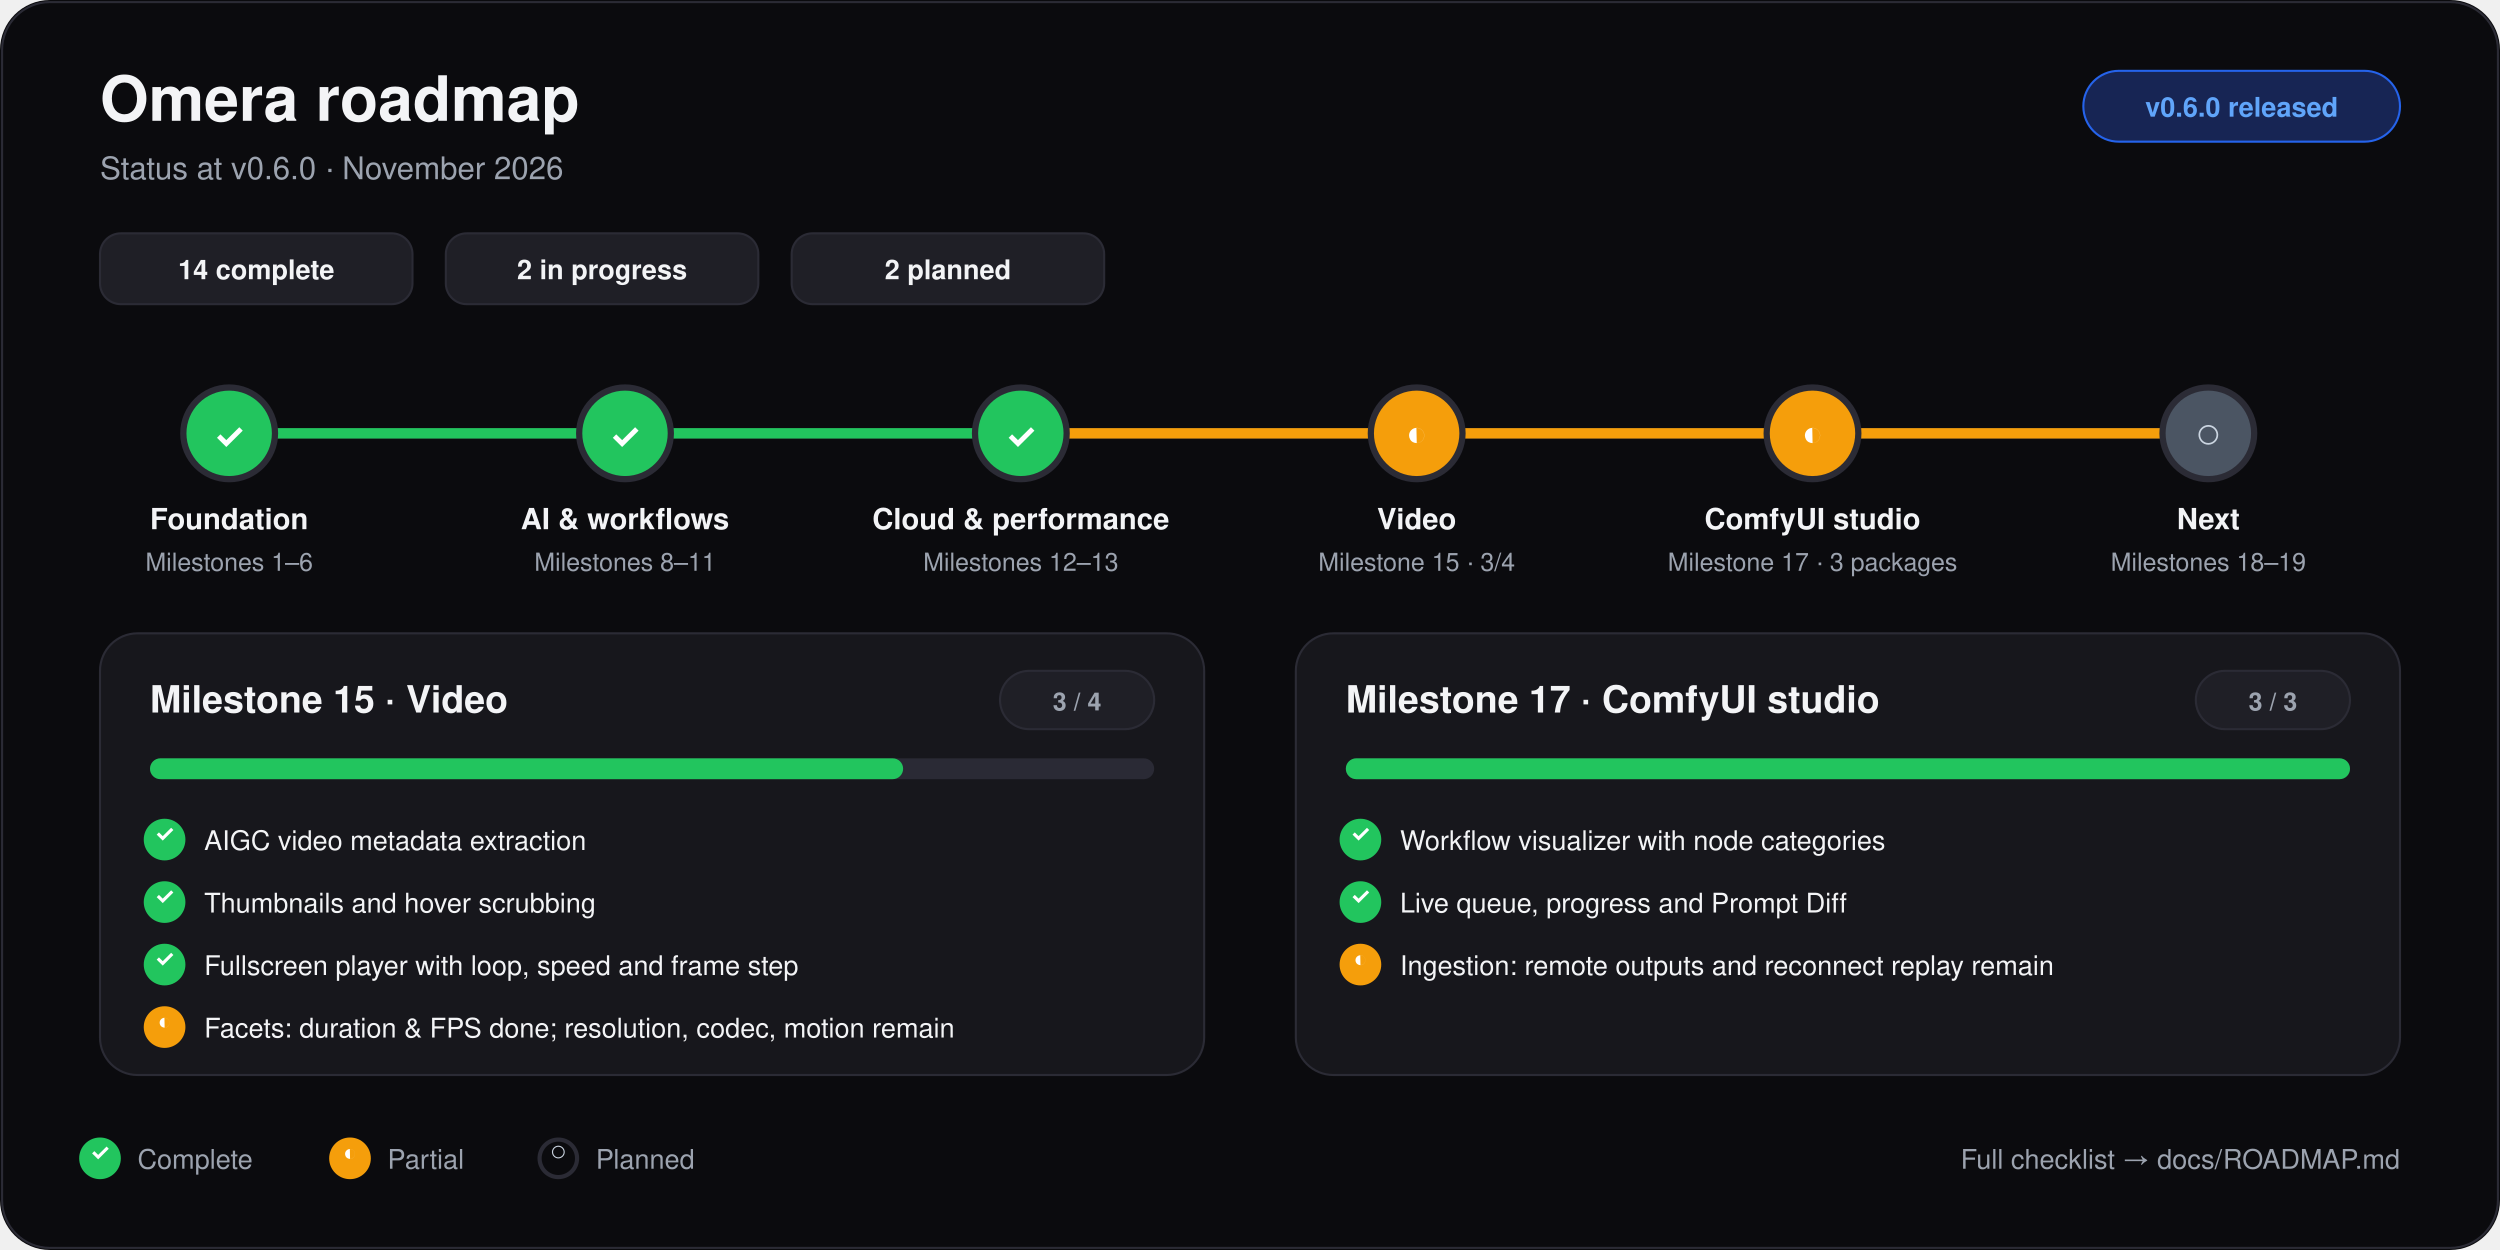
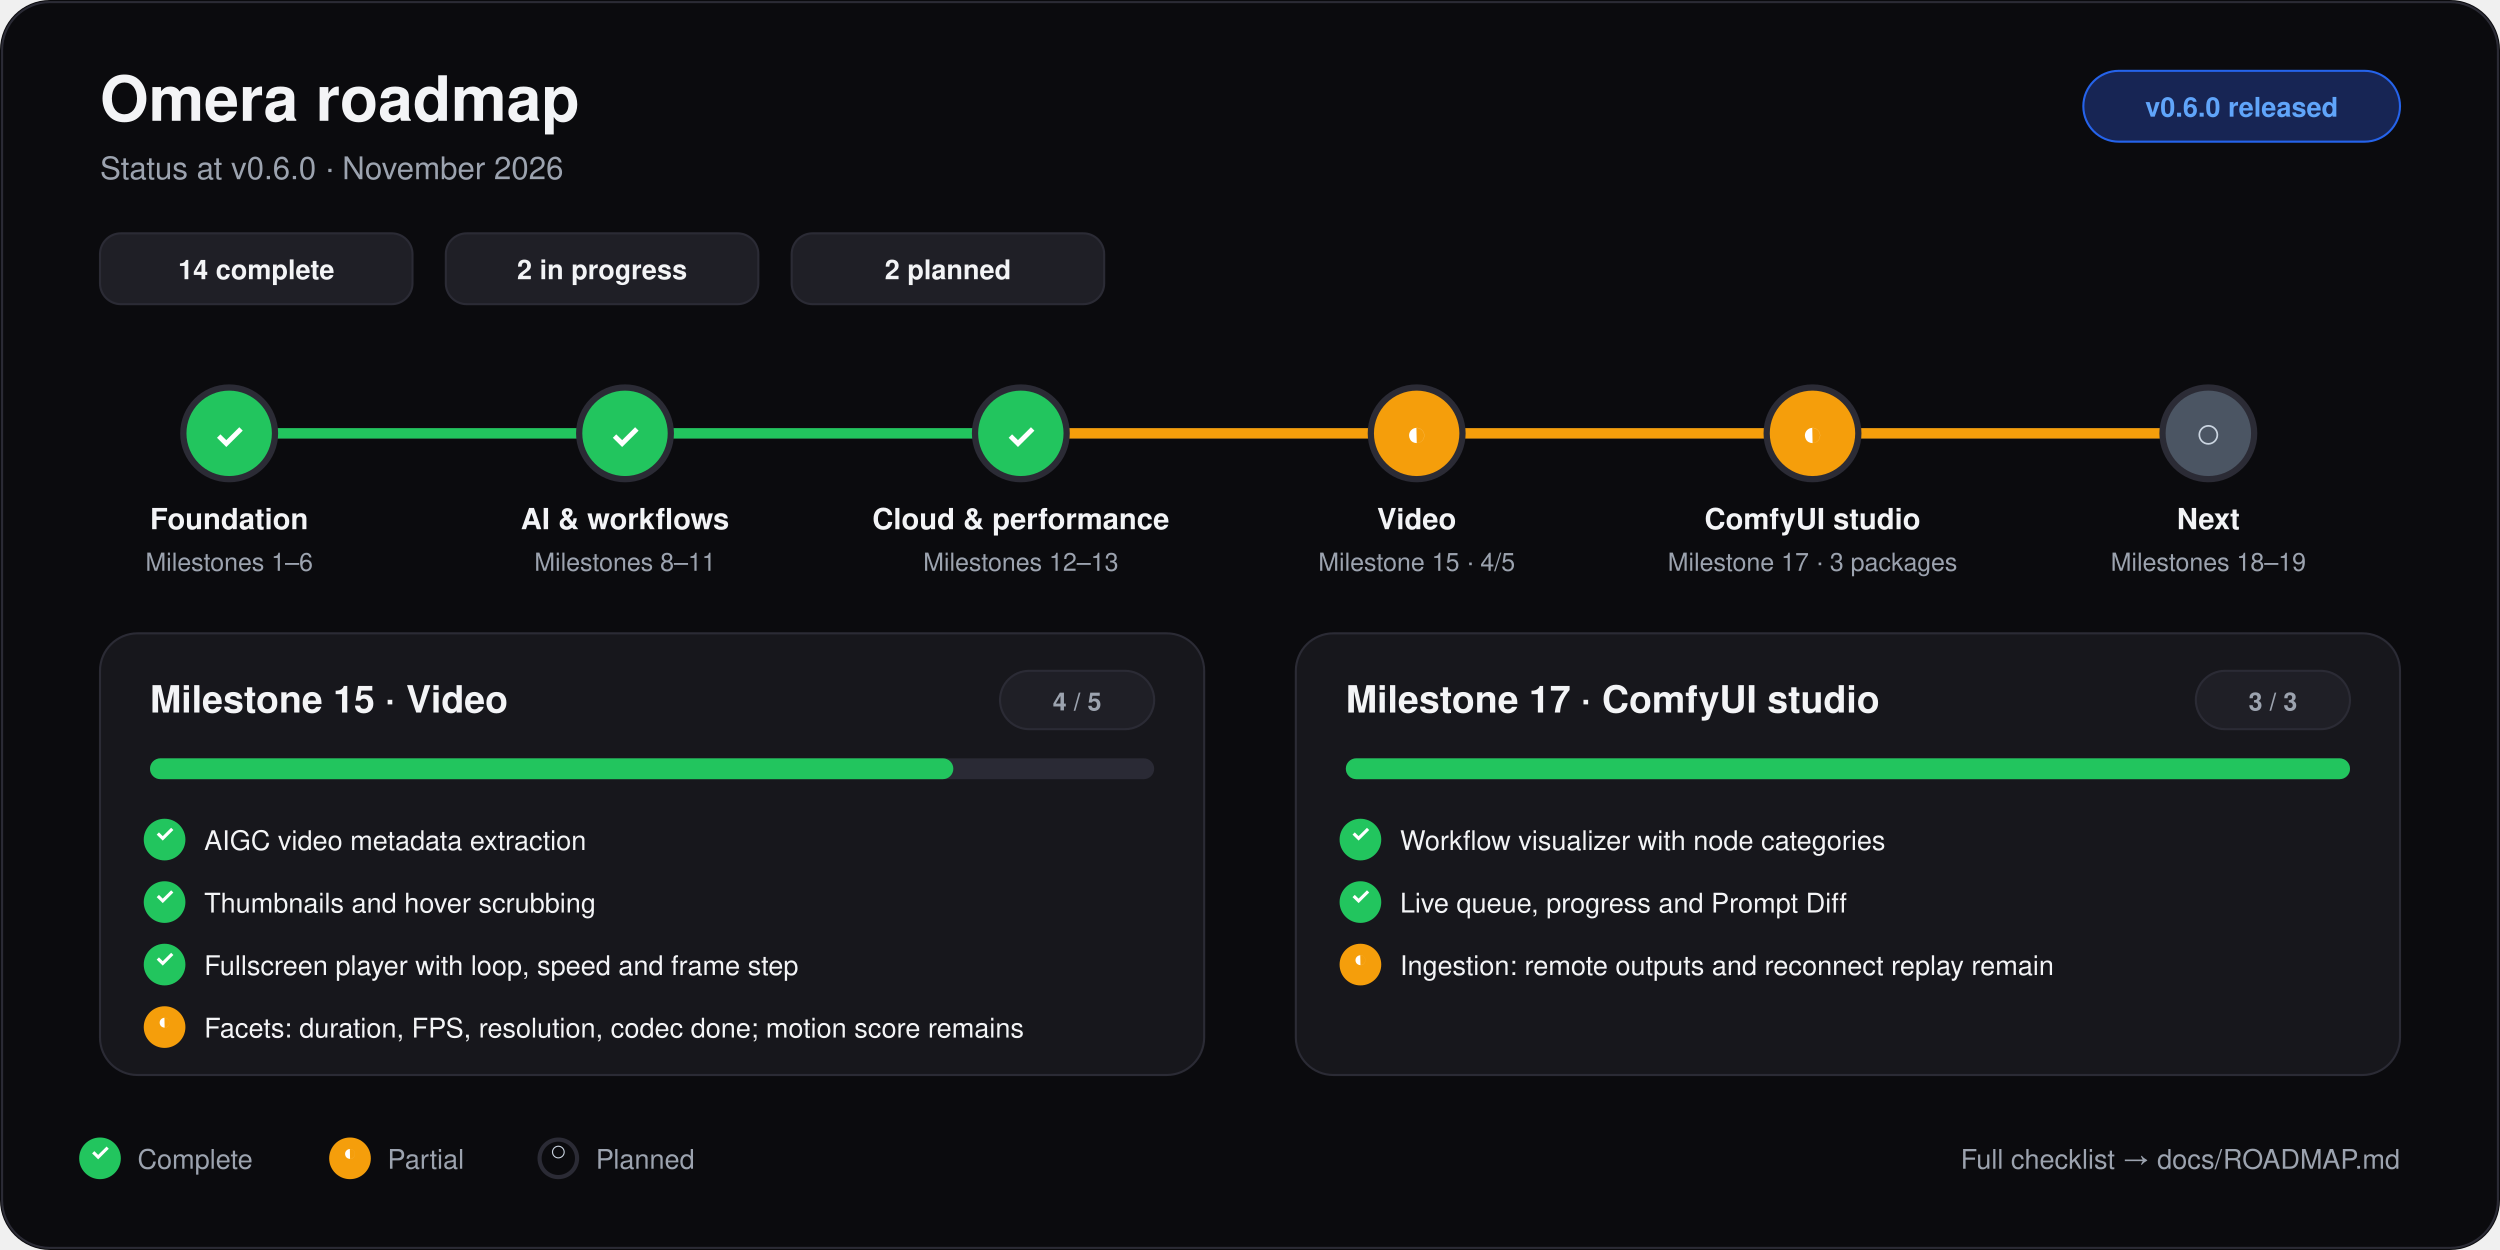
<svg xmlns="http://www.w3.org/2000/svg" viewBox="0 0 1200 600" width="1200" height="600" role="img" aria-labelledby="title desc">
  <rect width="1200" height="600" rx="24" fill="#0b0b0e" />
  <rect x="1" y="1" width="1198" height="598" rx="23" fill="none" stroke="#2b2b35" />
  <text x="48" y="58" font-family="-apple-system, BlinkMacSystemFont, 'Segoe UI', Helvetica, Arial, sans-serif" font-size="30" font-weight="700" fill="#f3f4f6" text-anchor="start">Omera roadmap</text>
  <text x="48" y="86" font-family="-apple-system, BlinkMacSystemFont, 'Segoe UI', Helvetica, Arial, sans-serif" font-size="15" font-weight="400" fill="#9ca3af" text-anchor="start">Status at v0.6.0 · November 2026</text>
  <rect x="1000" y="34" width="152" height="34" rx="17" fill="#172554" stroke="#2563eb" />
  <text x="1076" y="56" font-family="-apple-system, BlinkMacSystemFont, 'Segoe UI', Helvetica, Arial, sans-serif" font-size="13" font-weight="600" fill="#60a5fa" text-anchor="middle">v0.6.0 released</text>
  <rect x="48" y="112" width="150" height="34" rx="10" fill="#1f1f26" stroke="#2b2b35" />
  <text x="123" y="134" font-family="-apple-system, BlinkMacSystemFont, 'Segoe UI', Helvetica, Arial, sans-serif" font-size="13" font-weight="600" fill="#f3f4f6" text-anchor="middle">14 complete</text>
  <rect x="214" y="112" width="150" height="34" rx="10" fill="#1f1f26" stroke="#2b2b35" />
  <text x="289" y="134" font-family="-apple-system, BlinkMacSystemFont, 'Segoe UI', Helvetica, Arial, sans-serif" font-size="13" font-weight="600" fill="#f3f4f6" text-anchor="middle">2 in progress</text>
  <rect x="380" y="112" width="150" height="34" rx="10" fill="#1f1f26" stroke="#2b2b35" />
  <text x="455" y="134" font-family="-apple-system, BlinkMacSystemFont, 'Segoe UI', Helvetica, Arial, sans-serif" font-size="13" font-weight="600" fill="#f3f4f6" text-anchor="middle">2 planned</text>
  <line x1="110" y1="208" x2="1060" y2="208" stroke="#2a2a35" stroke-width="5" stroke-linecap="round" />
  <line x1="110" y1="208" x2="490" y2="208" stroke="#22c55e" stroke-width="5" stroke-linecap="round" />
  <line x1="490" y1="208" x2="1060" y2="208" stroke="#f59e0b" stroke-width="5" stroke-linecap="round" />
  <circle cx="110" cy="208" r="22" fill="#22c55e" stroke="#2b2b35" stroke-width="3" />
  <text x="110" y="209" font-family="-apple-system, BlinkMacSystemFont, 'Segoe UI', Helvetica, Arial, sans-serif" font-size="17" font-weight="700" fill="#ffffff" text-anchor="middle" dominant-baseline="middle">✓</text>
  <text x="110" y="254" font-family="-apple-system, BlinkMacSystemFont, 'Segoe UI', Helvetica, Arial, sans-serif" font-size="14" font-weight="600" fill="#f3f4f6" text-anchor="middle">Foundation</text>
  <text x="110" y="274" font-family="-apple-system, BlinkMacSystemFont, 'Segoe UI', Helvetica, Arial, sans-serif" font-size="12" font-weight="400" fill="#9ca3af" text-anchor="middle">Milestones 1–6</text>
  <circle cx="300" cy="208" r="22" fill="#22c55e" stroke="#2b2b35" stroke-width="3" />
  <text x="300" y="209" font-family="-apple-system, BlinkMacSystemFont, 'Segoe UI', Helvetica, Arial, sans-serif" font-size="17" font-weight="700" fill="#ffffff" text-anchor="middle" dominant-baseline="middle">✓</text>
  <text x="300" y="254" font-family="-apple-system, BlinkMacSystemFont, 'Segoe UI', Helvetica, Arial, sans-serif" font-size="14" font-weight="600" fill="#f3f4f6" text-anchor="middle">AI &amp; workflows</text>
  <text x="300" y="274" font-family="-apple-system, BlinkMacSystemFont, 'Segoe UI', Helvetica, Arial, sans-serif" font-size="12" font-weight="400" fill="#9ca3af" text-anchor="middle">Milestones 8–11</text>
  <circle cx="490" cy="208" r="22" fill="#22c55e" stroke="#2b2b35" stroke-width="3" />
  <text x="490" y="209" font-family="-apple-system, BlinkMacSystemFont, 'Segoe UI', Helvetica, Arial, sans-serif" font-size="17" font-weight="700" fill="#ffffff" text-anchor="middle" dominant-baseline="middle">✓</text>
  <text x="490" y="254" font-family="-apple-system, BlinkMacSystemFont, 'Segoe UI', Helvetica, Arial, sans-serif" font-size="14" font-weight="600" fill="#f3f4f6" text-anchor="middle">Cloud &amp; performance</text>
  <text x="490" y="274" font-family="-apple-system, BlinkMacSystemFont, 'Segoe UI', Helvetica, Arial, sans-serif" font-size="12" font-weight="400" fill="#9ca3af" text-anchor="middle">Milestones 12–13</text>
  <circle cx="680" cy="208" r="22" fill="#f59e0b" stroke="#2b2b35" stroke-width="3" />
  <text x="680" y="209" font-family="-apple-system, BlinkMacSystemFont, 'Segoe UI', Helvetica, Arial, sans-serif" font-size="17" font-weight="700" fill="#ffffff" text-anchor="middle" dominant-baseline="middle">◐</text>
  <text x="680" y="254" font-family="-apple-system, BlinkMacSystemFont, 'Segoe UI', Helvetica, Arial, sans-serif" font-size="14" font-weight="600" fill="#f3f4f6" text-anchor="middle">Video</text>
-   <text x="680" y="274" font-family="-apple-system, BlinkMacSystemFont, 'Segoe UI', Helvetica, Arial, sans-serif" font-size="12" font-weight="400" fill="#9ca3af" text-anchor="middle">Milestone 15 · 3/4</text>
+   <text x="680" y="274" font-family="-apple-system, BlinkMacSystemFont, 'Segoe UI', Helvetica, Arial, sans-serif" font-size="12" font-weight="400" fill="#9ca3af" text-anchor="middle">Milestone 15 · 4/5</text>
  <circle cx="870" cy="208" r="22" fill="#f59e0b" stroke="#2b2b35" stroke-width="3" />
  <text x="870" y="209" font-family="-apple-system, BlinkMacSystemFont, 'Segoe UI', Helvetica, Arial, sans-serif" font-size="17" font-weight="700" fill="#ffffff" text-anchor="middle" dominant-baseline="middle">◐</text>
  <text x="870" y="254" font-family="-apple-system, BlinkMacSystemFont, 'Segoe UI', Helvetica, Arial, sans-serif" font-size="14" font-weight="600" fill="#f3f4f6" text-anchor="middle">ComfyUI studio</text>
  <text x="870" y="274" font-family="-apple-system, BlinkMacSystemFont, 'Segoe UI', Helvetica, Arial, sans-serif" font-size="12" font-weight="400" fill="#9ca3af" text-anchor="middle">Milestone 17 · 3 packages</text>
  <circle cx="1060" cy="208" r="22" fill="#4b5563" stroke="#2b2b35" stroke-width="3" />
  <text x="1060" y="209" font-family="-apple-system, BlinkMacSystemFont, 'Segoe UI', Helvetica, Arial, sans-serif" font-size="17" font-weight="700" fill="#cbd5e1" text-anchor="middle" dominant-baseline="middle">○</text>
  <text x="1060" y="254" font-family="-apple-system, BlinkMacSystemFont, 'Segoe UI', Helvetica, Arial, sans-serif" font-size="14" font-weight="600" fill="#f3f4f6" text-anchor="middle">Next</text>
  <text x="1060" y="274" font-family="-apple-system, BlinkMacSystemFont, 'Segoe UI', Helvetica, Arial, sans-serif" font-size="12" font-weight="400" fill="#9ca3af" text-anchor="middle">Milestones 18–19</text>
  <rect x="48" y="304" width="530" height="212" rx="18" fill="#17171c" stroke="#2b2b35" />
  <text x="72" y="342" font-family="-apple-system, BlinkMacSystemFont, 'Segoe UI', Helvetica, Arial, sans-serif" font-size="18" font-weight="700" fill="#f3f4f6" text-anchor="start">Milestone 15 · Video</text>
  <rect x="480" y="322" width="74" height="28" rx="14" fill="#1f1f26" stroke="#2b2b35" />
-   <text x="517.0" y="341" font-family="-apple-system, BlinkMacSystemFont, 'Segoe UI', Helvetica, Arial, sans-serif" font-size="12" font-weight="600" fill="#9ca3af" text-anchor="middle">3 / 4</text>
+   <text x="517.0" y="341" font-family="-apple-system, BlinkMacSystemFont, 'Segoe UI', Helvetica, Arial, sans-serif" font-size="12" font-weight="600" fill="#9ca3af" text-anchor="middle">4 / 5</text>
  <rect x="72" y="364" width="482" height="10" rx="5" fill="#2a2a35" />
-   <rect x="72" y="364" width="361.5" height="10" rx="5" fill="#22c55e" />
+   <rect x="72" y="364" width="385.6" height="10" rx="5" fill="#22c55e" />
  <circle cx="79" cy="403" r="9" fill="#22c55e" stroke="#22c55e" stroke-width="2" />
  <text x="79" y="404" font-family="-apple-system, BlinkMacSystemFont, 'Segoe UI', Helvetica, Arial, sans-serif" font-size="11" font-weight="700" fill="#ffffff" text-anchor="middle">✓</text>
  <text x="98" y="408" font-family="-apple-system, BlinkMacSystemFont, 'Segoe UI', Helvetica, Arial, sans-serif" font-size="13" font-weight="400" fill="#f3f4f6" text-anchor="start">AIGC video metadata extraction</text>
  <circle cx="79" cy="433" r="9" fill="#22c55e" stroke="#22c55e" stroke-width="2" />
  <text x="79" y="434" font-family="-apple-system, BlinkMacSystemFont, 'Segoe UI', Helvetica, Arial, sans-serif" font-size="11" font-weight="700" fill="#ffffff" text-anchor="middle">✓</text>
  <text x="98" y="438" font-family="-apple-system, BlinkMacSystemFont, 'Segoe UI', Helvetica, Arial, sans-serif" font-size="13" font-weight="400" fill="#f3f4f6" text-anchor="start">Thumbnails and hover scrubbing</text>
  <circle cx="79" cy="463" r="9" fill="#22c55e" stroke="#22c55e" stroke-width="2" />
  <text x="79" y="464" font-family="-apple-system, BlinkMacSystemFont, 'Segoe UI', Helvetica, Arial, sans-serif" font-size="11" font-weight="700" fill="#ffffff" text-anchor="middle">✓</text>
  <text x="98" y="468" font-family="-apple-system, BlinkMacSystemFont, 'Segoe UI', Helvetica, Arial, sans-serif" font-size="13" font-weight="400" fill="#f3f4f6" text-anchor="start">Fullscreen player with loop, speed and frame step</text>
  <circle cx="79" cy="493" r="9" fill="#f59e0b" stroke="#f59e0b" stroke-width="2" />
  <text x="79" y="494" font-family="-apple-system, BlinkMacSystemFont, 'Segoe UI', Helvetica, Arial, sans-serif" font-size="11" font-weight="700" fill="#ffffff" text-anchor="middle">◐</text>
-   <text x="98" y="498" font-family="-apple-system, BlinkMacSystemFont, 'Segoe UI', Helvetica, Arial, sans-serif" font-size="13" font-weight="400" fill="#f3f4f6" text-anchor="start">Facets: duration &amp; FPS done; resolution, codec, motion remain</text>
+   <text x="98" y="498" font-family="-apple-system, BlinkMacSystemFont, 'Segoe UI', Helvetica, Arial, sans-serif" font-size="13" font-weight="400" fill="#f3f4f6" text-anchor="start">Facets: duration, FPS, resolution, codec done; motion score remains</text>
  <rect x="622" y="304" width="530" height="212" rx="18" fill="#17171c" stroke="#2b2b35" />
  <text x="646" y="342" font-family="-apple-system, BlinkMacSystemFont, 'Segoe UI', Helvetica, Arial, sans-serif" font-size="18" font-weight="700" fill="#f3f4f6" text-anchor="start">Milestone 17 · ComfyUI studio</text>
  <rect x="1054" y="322" width="74" height="28" rx="14" fill="#1f1f26" stroke="#2b2b35" />
  <text x="1091.0" y="341" font-family="-apple-system, BlinkMacSystemFont, 'Segoe UI', Helvetica, Arial, sans-serif" font-size="12" font-weight="600" fill="#9ca3af" text-anchor="middle">3 / 3</text>
  <rect x="646" y="364" width="482" height="10" rx="5" fill="#2a2a35" />
  <rect x="646" y="364" width="482" height="10" rx="5" fill="#22c55e" />
  <circle cx="653" cy="403" r="9" fill="#22c55e" stroke="#22c55e" stroke-width="2" />
  <text x="653" y="404" font-family="-apple-system, BlinkMacSystemFont, 'Segoe UI', Helvetica, Arial, sans-serif" font-size="11" font-weight="700" fill="#ffffff" text-anchor="middle">✓</text>
  <text x="672" y="408" font-family="-apple-system, BlinkMacSystemFont, 'Segoe UI', Helvetica, Arial, sans-serif" font-size="13" font-weight="400" fill="#f3f4f6" text-anchor="start">Workflow visualizer with node categories</text>
  <circle cx="653" cy="433" r="9" fill="#22c55e" stroke="#22c55e" stroke-width="2" />
  <text x="653" y="434" font-family="-apple-system, BlinkMacSystemFont, 'Segoe UI', Helvetica, Arial, sans-serif" font-size="11" font-weight="700" fill="#ffffff" text-anchor="middle">✓</text>
  <text x="672" y="438" font-family="-apple-system, BlinkMacSystemFont, 'Segoe UI', Helvetica, Arial, sans-serif" font-size="13" font-weight="400" fill="#f3f4f6" text-anchor="start">Live queue, progress and Prompt Diff</text>
  <circle cx="653" cy="463" r="9" fill="#f59e0b" stroke="#f59e0b" stroke-width="2" />
  <text x="653" y="464" font-family="-apple-system, BlinkMacSystemFont, 'Segoe UI', Helvetica, Arial, sans-serif" font-size="11" font-weight="700" fill="#ffffff" text-anchor="middle">◐</text>
  <text x="672" y="468" font-family="-apple-system, BlinkMacSystemFont, 'Segoe UI', Helvetica, Arial, sans-serif" font-size="13" font-weight="400" fill="#f3f4f6" text-anchor="start">Ingestion: remote outputs and reconnect replay remain</text>
  <circle cx="48" cy="556" r="9" fill="#22c55e" stroke="#22c55e" stroke-width="2" />
  <text x="48" y="557" font-family="-apple-system, BlinkMacSystemFont, 'Segoe UI', Helvetica, Arial, sans-serif" font-size="11" font-weight="700" fill="#ffffff" text-anchor="middle">✓</text>
  <text x="66" y="561" font-family="-apple-system, BlinkMacSystemFont, 'Segoe UI', Helvetica, Arial, sans-serif" font-size="13" font-weight="400" fill="#9ca3af" text-anchor="start">Complete</text>
  <circle cx="168" cy="556" r="9" fill="#f59e0b" stroke="#f59e0b" stroke-width="2" />
  <text x="168" y="557" font-family="-apple-system, BlinkMacSystemFont, 'Segoe UI', Helvetica, Arial, sans-serif" font-size="11" font-weight="700" fill="#ffffff" text-anchor="middle">◐</text>
  <text x="186" y="561" font-family="-apple-system, BlinkMacSystemFont, 'Segoe UI', Helvetica, Arial, sans-serif" font-size="13" font-weight="400" fill="#9ca3af" text-anchor="start">Partial</text>
  <circle cx="268" cy="556" r="9" fill="none" stroke="#2b2b35" stroke-width="2" />
  <text x="268" y="557" font-family="-apple-system, BlinkMacSystemFont, 'Segoe UI', Helvetica, Arial, sans-serif" font-size="11" font-weight="700" fill="#cbd5e1" text-anchor="middle">○</text>
  <text x="286" y="561" font-family="-apple-system, BlinkMacSystemFont, 'Segoe UI', Helvetica, Arial, sans-serif" font-size="13" font-weight="400" fill="#9ca3af" text-anchor="start">Planned</text>
  <text x="1152" y="561" font-family="-apple-system, BlinkMacSystemFont, 'Segoe UI', Helvetica, Arial, sans-serif" font-size="13" font-weight="400" fill="#9ca3af" text-anchor="end">Full checklist → docs/ROADMAP.md</text>
</svg>
